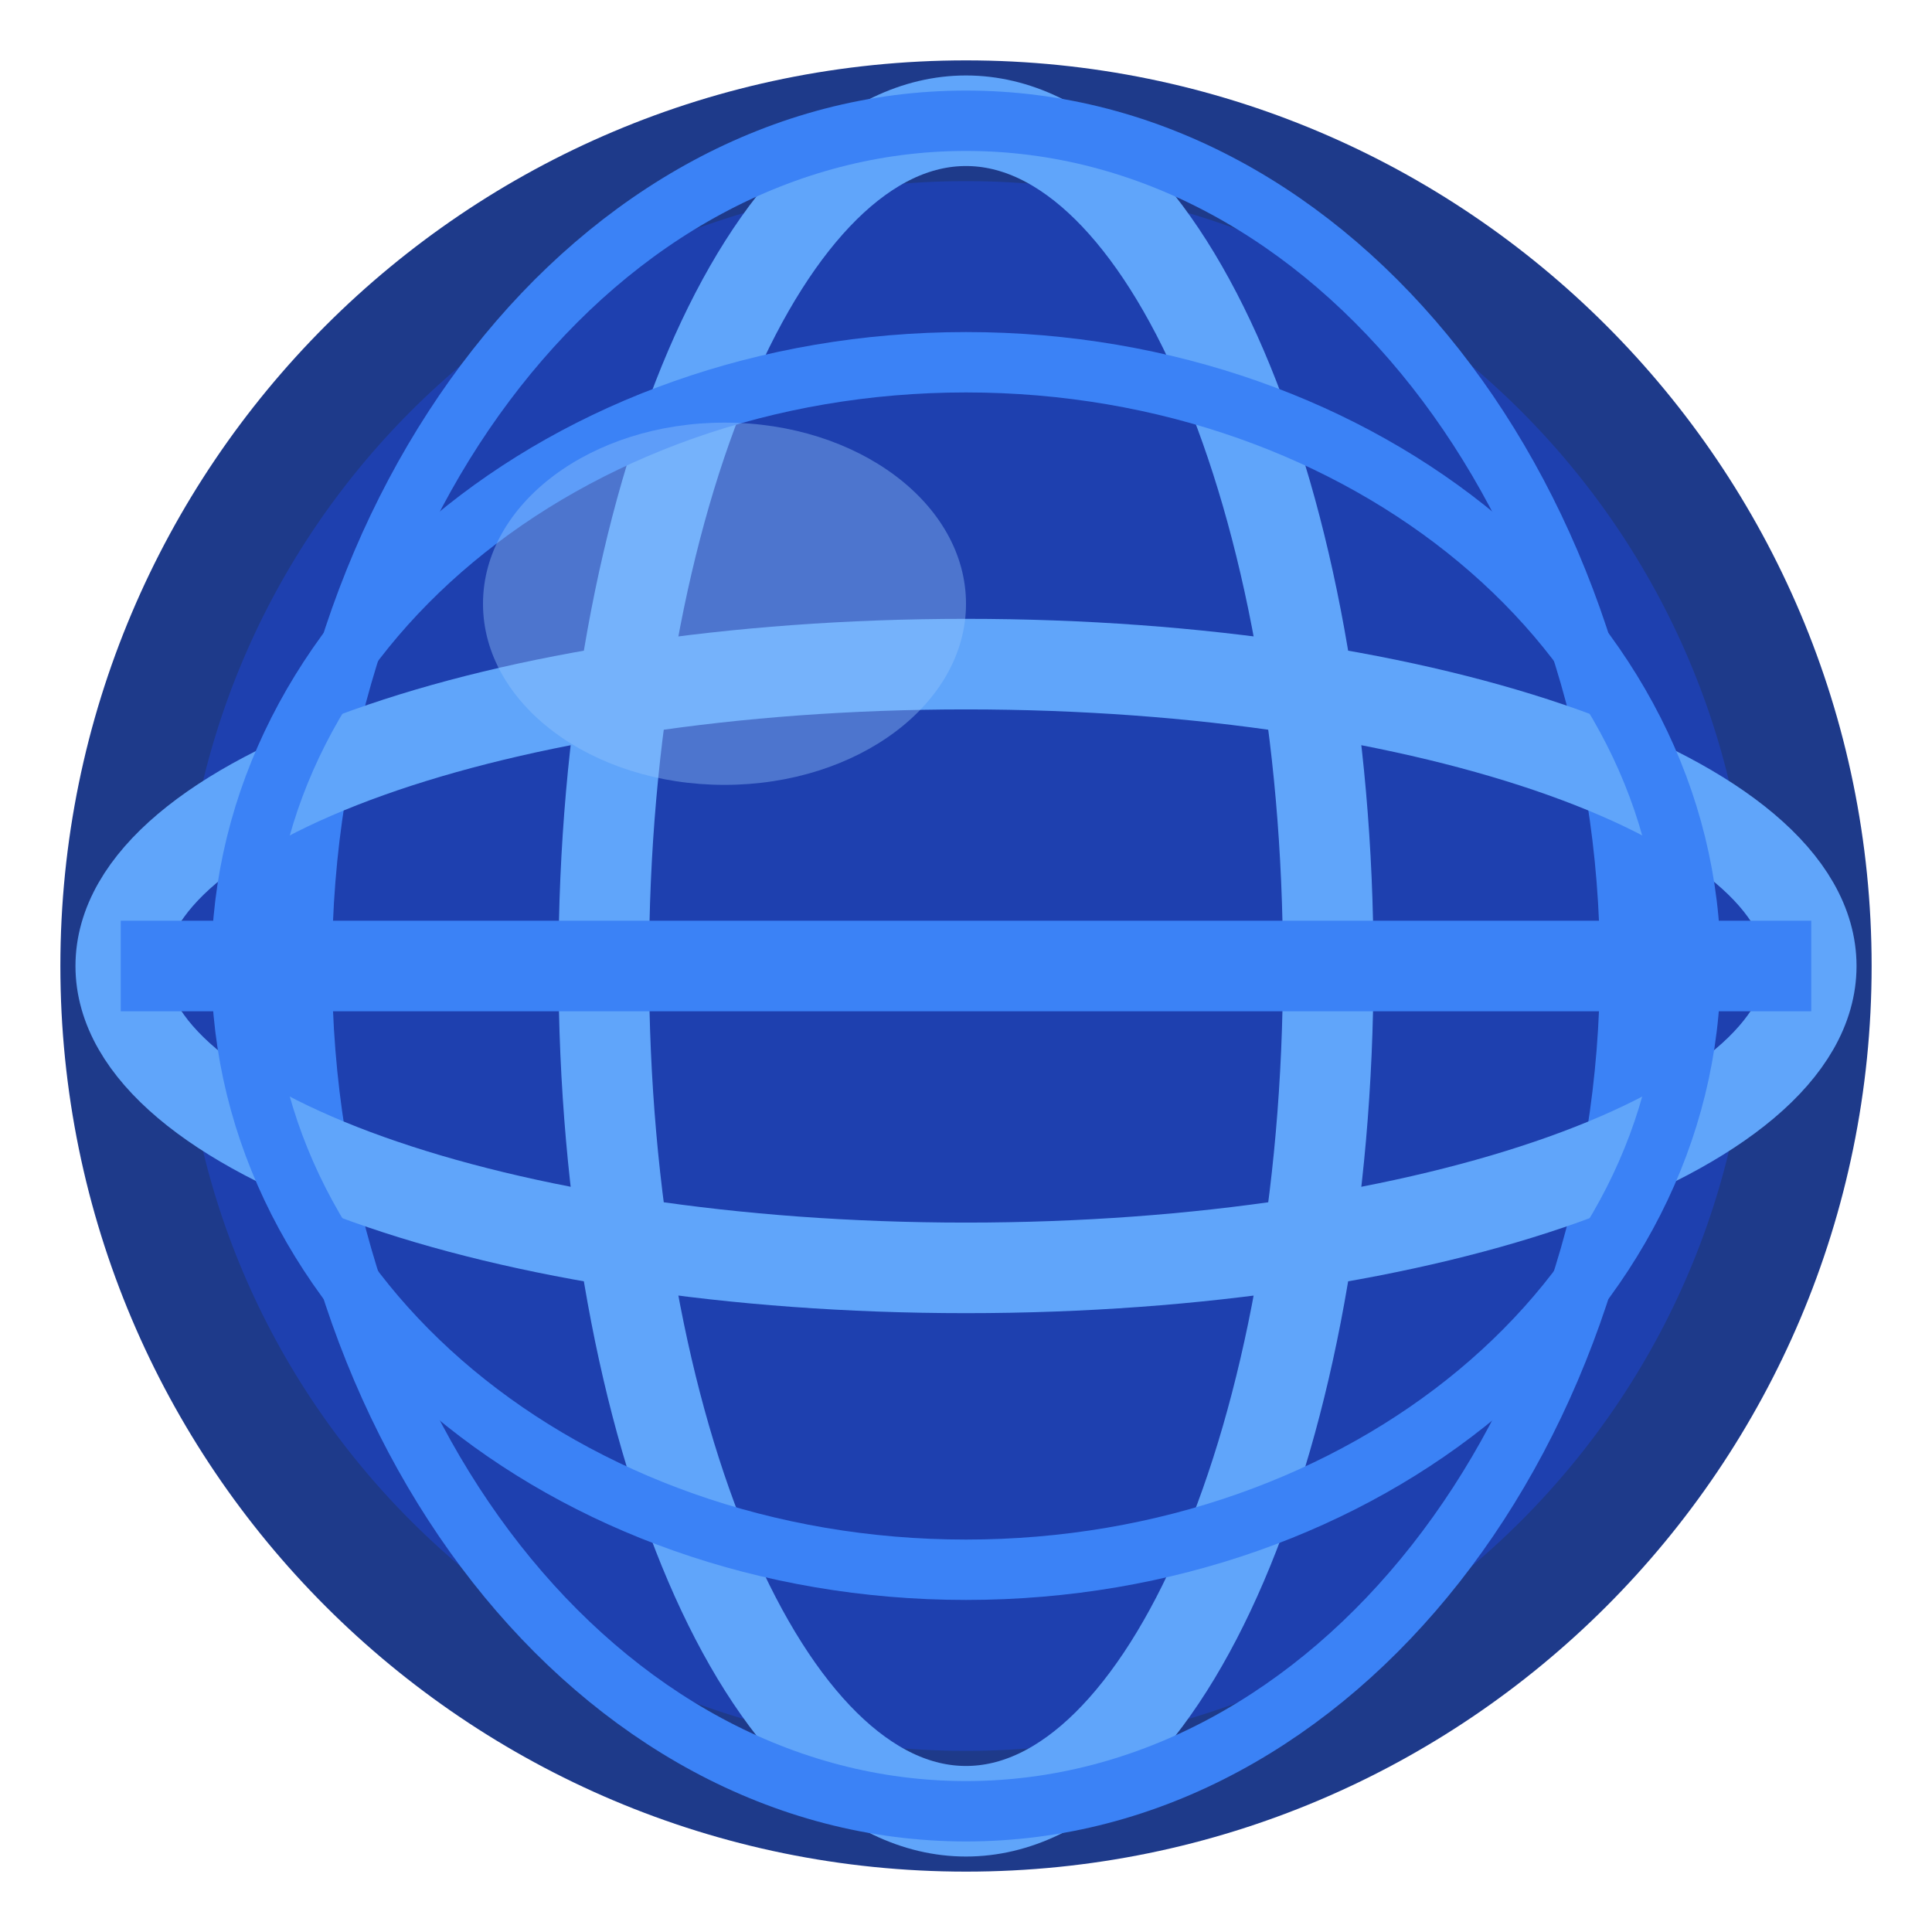
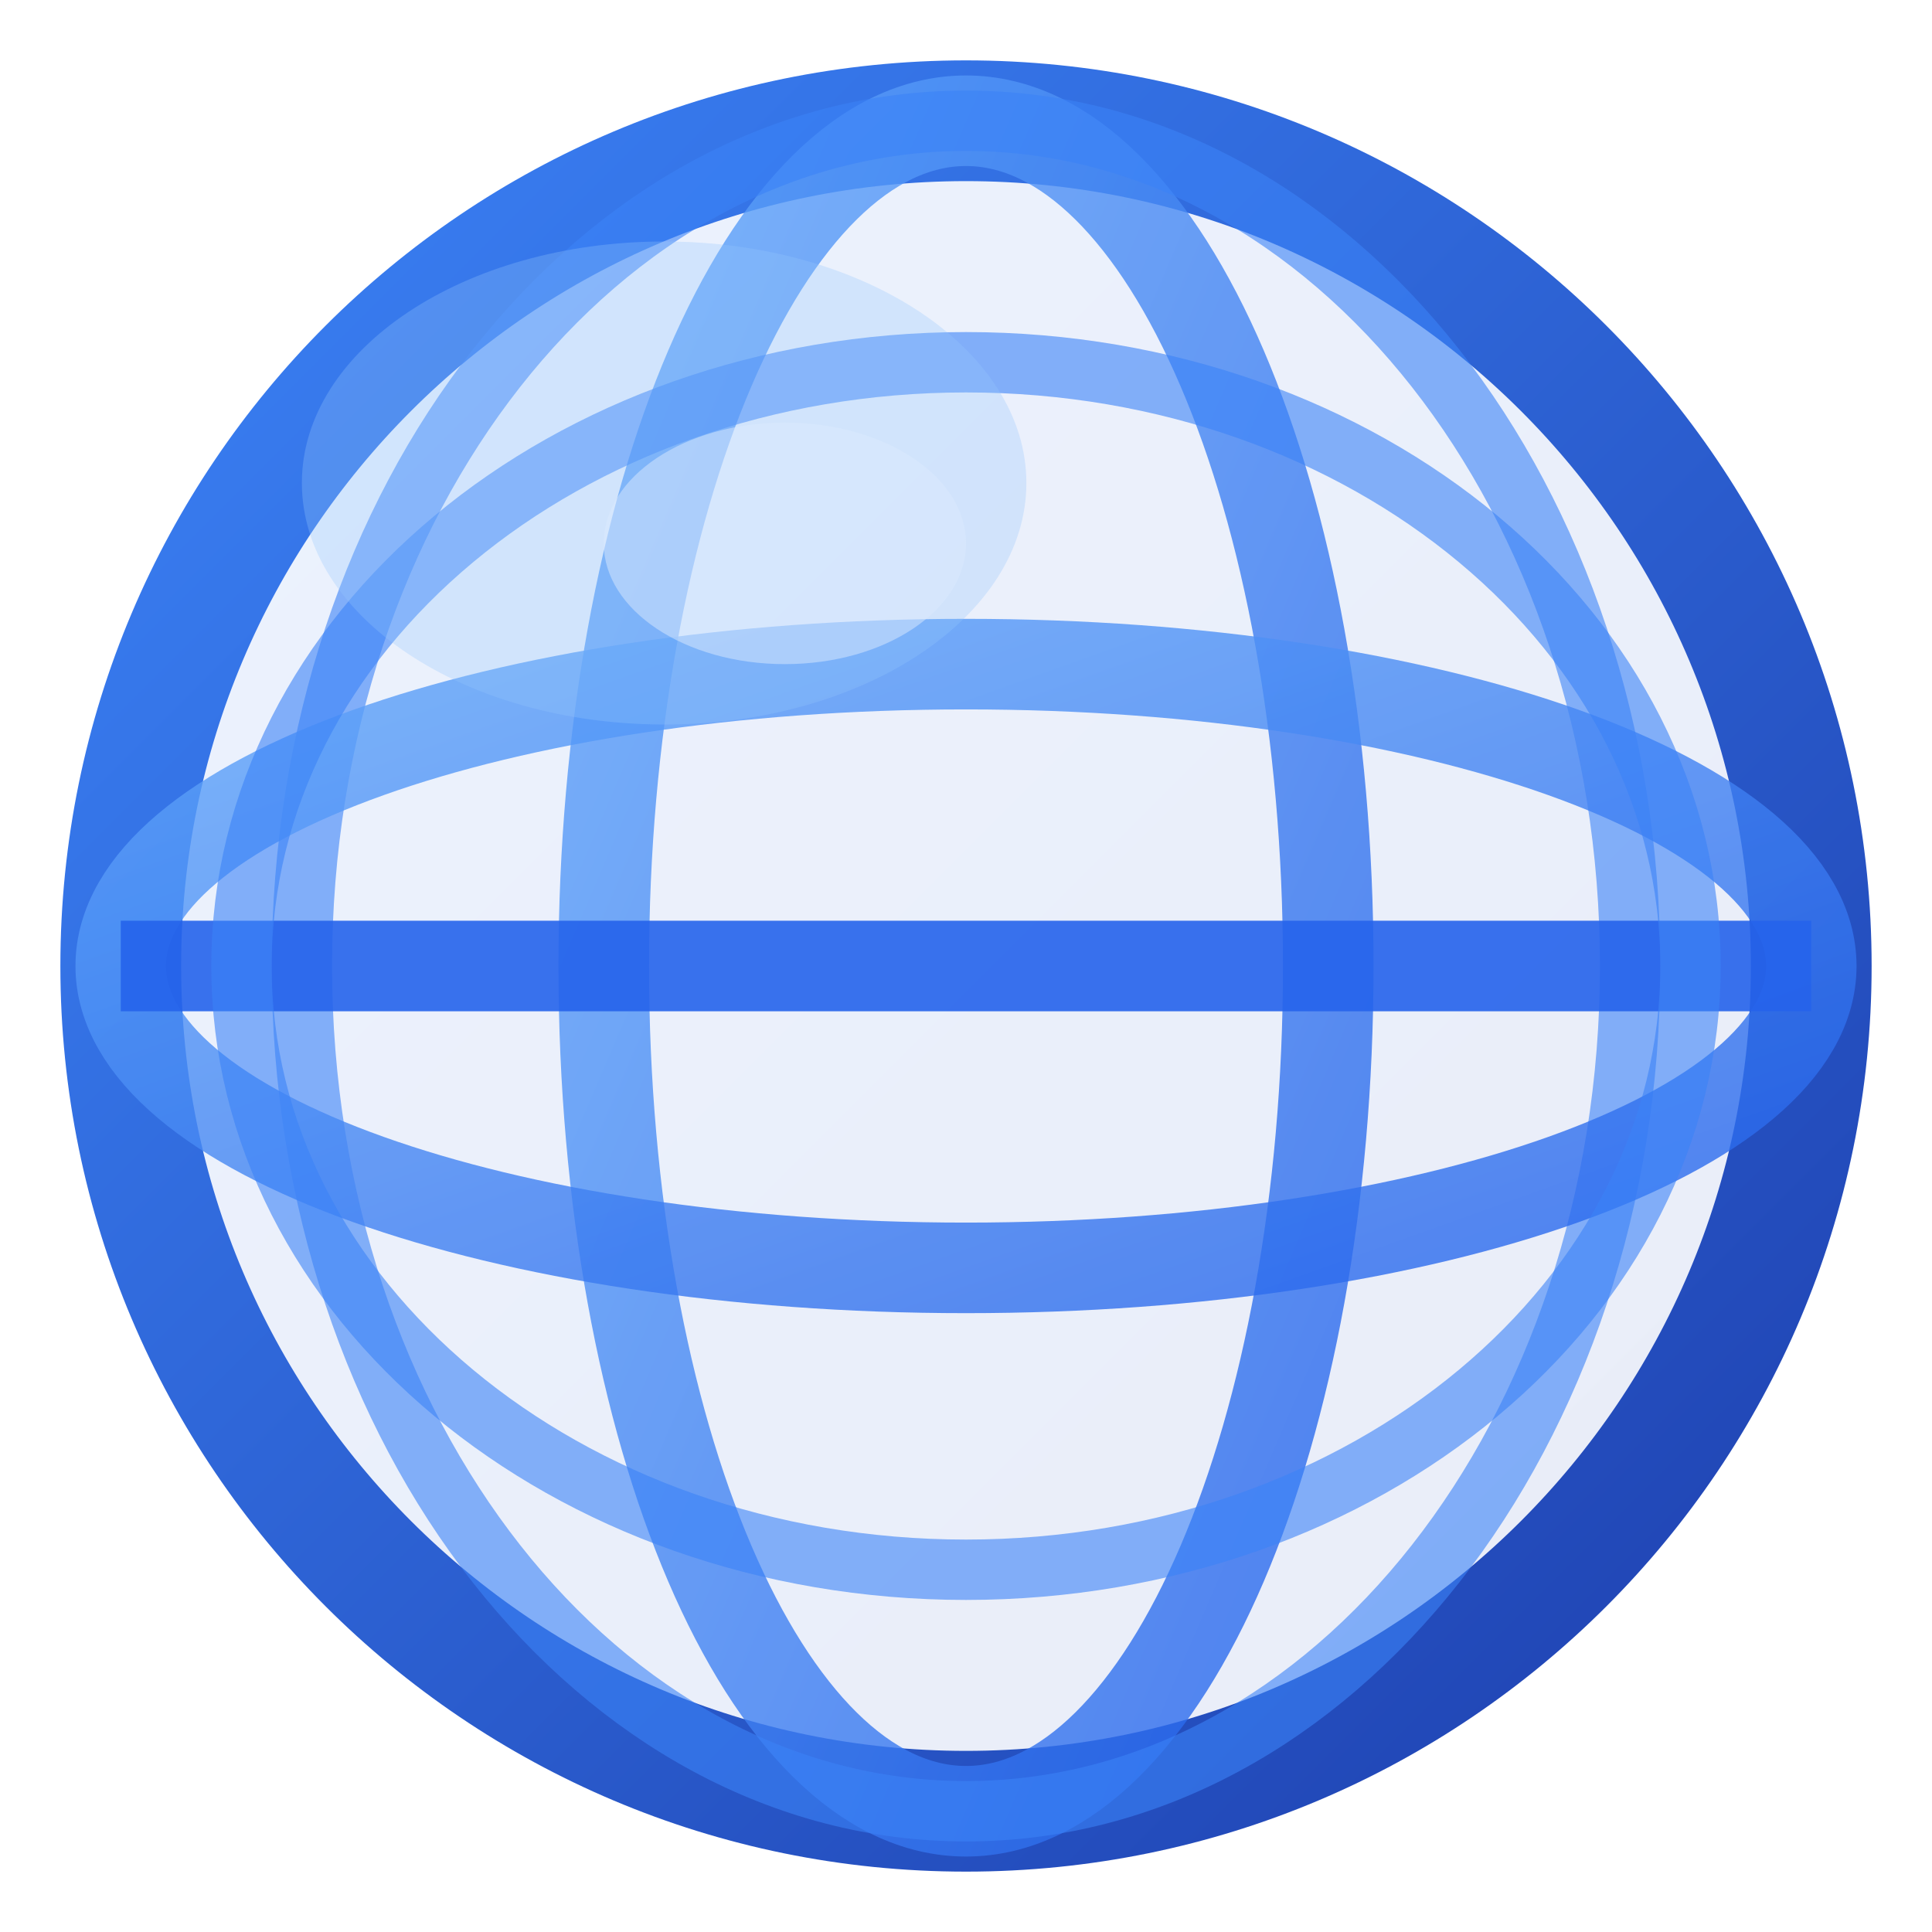
<svg xmlns="http://www.w3.org/2000/svg" viewBox="0 0 32 32">
-   <circle cx="16" cy="16" r="14" fill="#1e40af" stroke="#1e3a8a" stroke-width="2" />
-   <ellipse cx="16" cy="16" rx="6" ry="14" fill="none" stroke="#60a5fa" stroke-width="1.5" />
-   <ellipse cx="16" cy="16" rx="11" ry="14" fill="none" stroke="#3b82f6" stroke-width="1" />
-   <ellipse cx="16" cy="16" rx="14" ry="5" fill="none" stroke="#60a5fa" stroke-width="1.5" />
-   <line x1="2" y1="16" x2="30" y2="16" stroke="#3b82f6" stroke-width="1.5" />
-   <ellipse cx="16" cy="16" rx="12" ry="10" fill="none" stroke="#3b82f6" stroke-width="1" />
-   <ellipse cx="12" cy="10" rx="4" ry="3" fill="#93c5fd" opacity="0.4" />
+   <defs>
+     <linearGradient id="globeGradient" x1="0%" y1="0%" x2="100%" y2="100%">
+       <stop offset="0%" style="stop-color:#3b82f6;stop-opacity:1" />
+       <stop offset="100%" style="stop-color:#1e40af;stop-opacity:1" />
+     </linearGradient>
+     <linearGradient id="lineGradient" x1="0%" y1="0%" x2="100%" y2="100%">
+       <stop offset="0%" style="stop-color:#60a5fa;stop-opacity:1" />
+       <stop offset="100%" style="stop-color:#2563eb;stop-opacity:1" />
+     </linearGradient>
+   </defs>
+   <circle cx="16" cy="16" r="14" fill="url(#globeGradient)" opacity="0.1" />
+   <circle cx="16" cy="16" r="14" fill="none" stroke="url(#globeGradient)" stroke-width="2" />
+   <ellipse cx="16" cy="16" rx="6" ry="14" fill="none" stroke="url(#lineGradient)" stroke-width="1.5" opacity="0.8" />
+   <ellipse cx="16" cy="16" rx="11" ry="14" fill="none" stroke="#3b82f6" stroke-width="1" opacity="0.6" />
+   <ellipse cx="16" cy="16" rx="14" ry="5" fill="none" stroke="url(#lineGradient)" stroke-width="1.5" opacity="0.8" />
+   <line x1="2" y1="16" x2="30" y2="16" stroke="#2563eb" stroke-width="1.5" opacity="0.9" />
+   <ellipse cx="16" cy="16" rx="12" ry="10" fill="none" stroke="#3b82f6" stroke-width="1" opacity="0.6" />
+   <ellipse cx="11" cy="8" rx="6" ry="4" fill="#93c5fd" opacity="0.3" />
+   <ellipse cx="13" cy="9" rx="3" ry="2" fill="#dbeafe" opacity="0.5" />
</svg>
